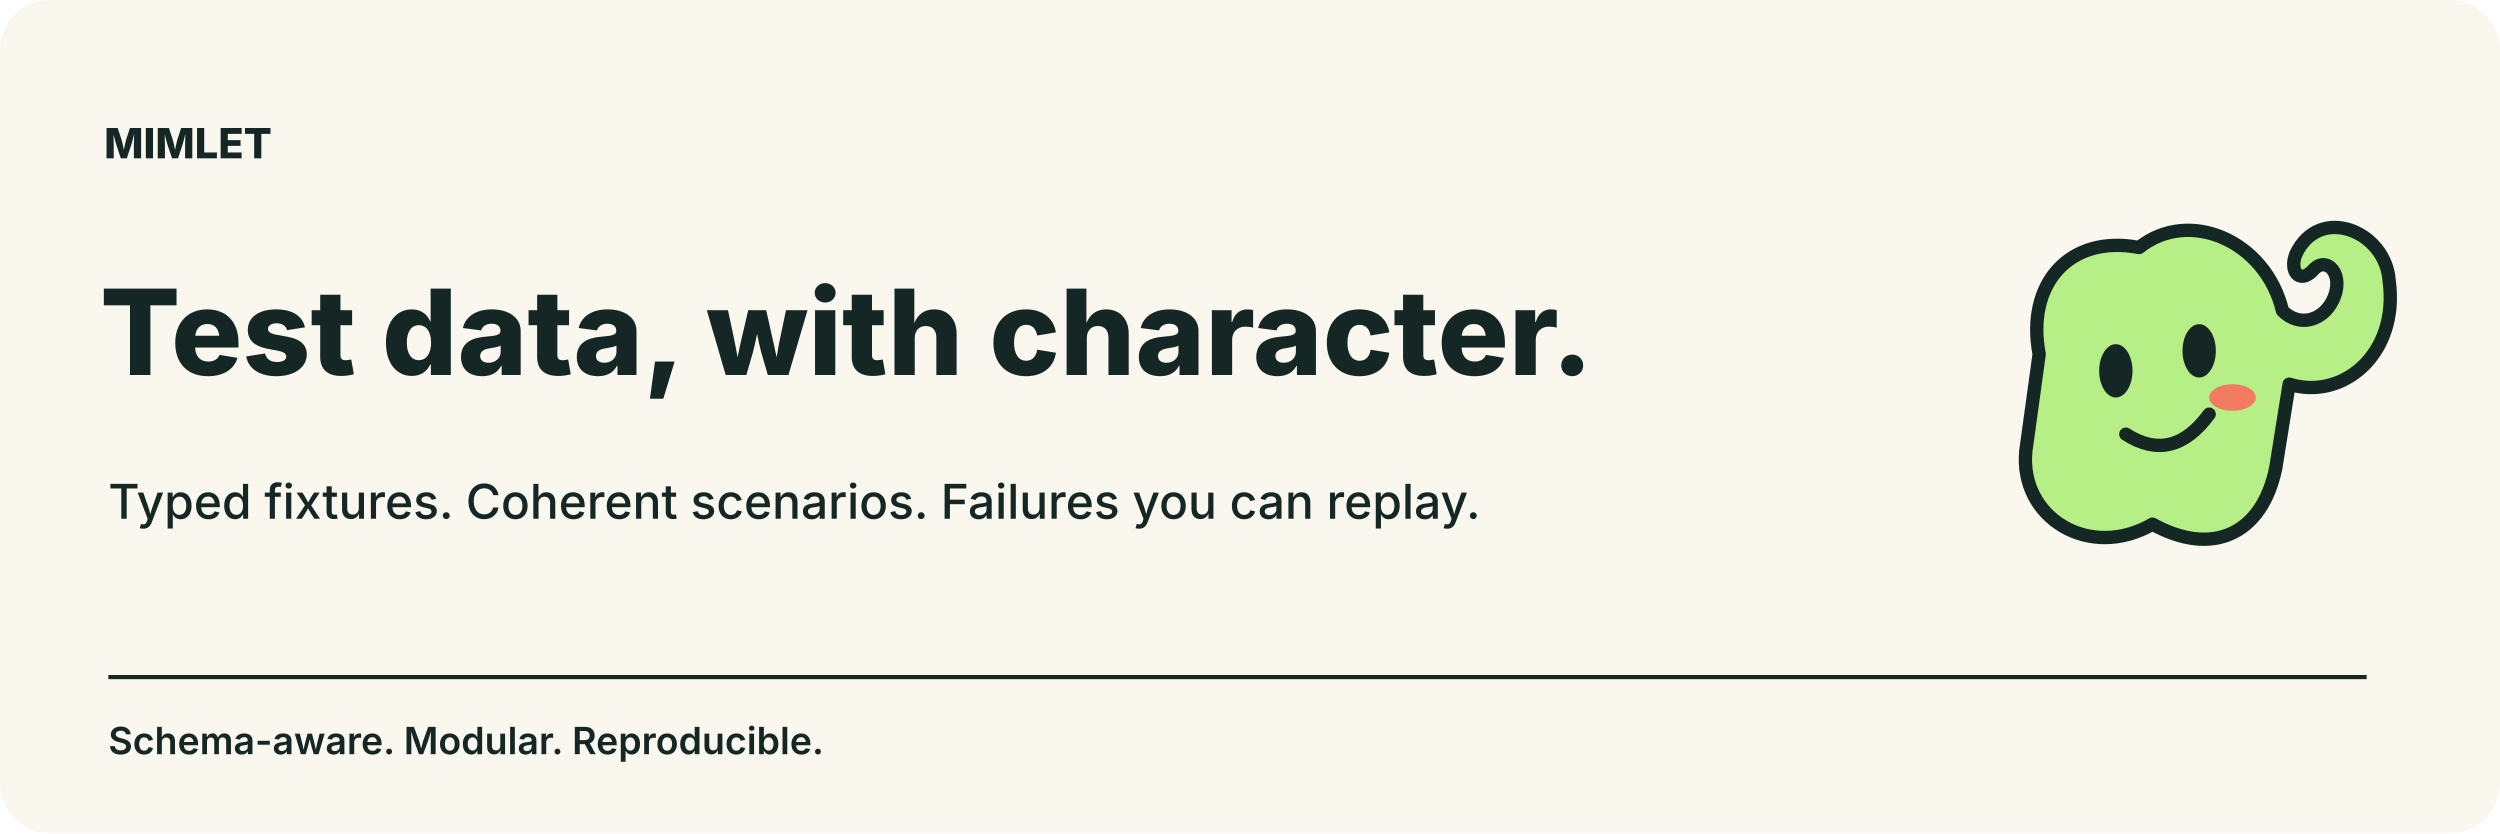
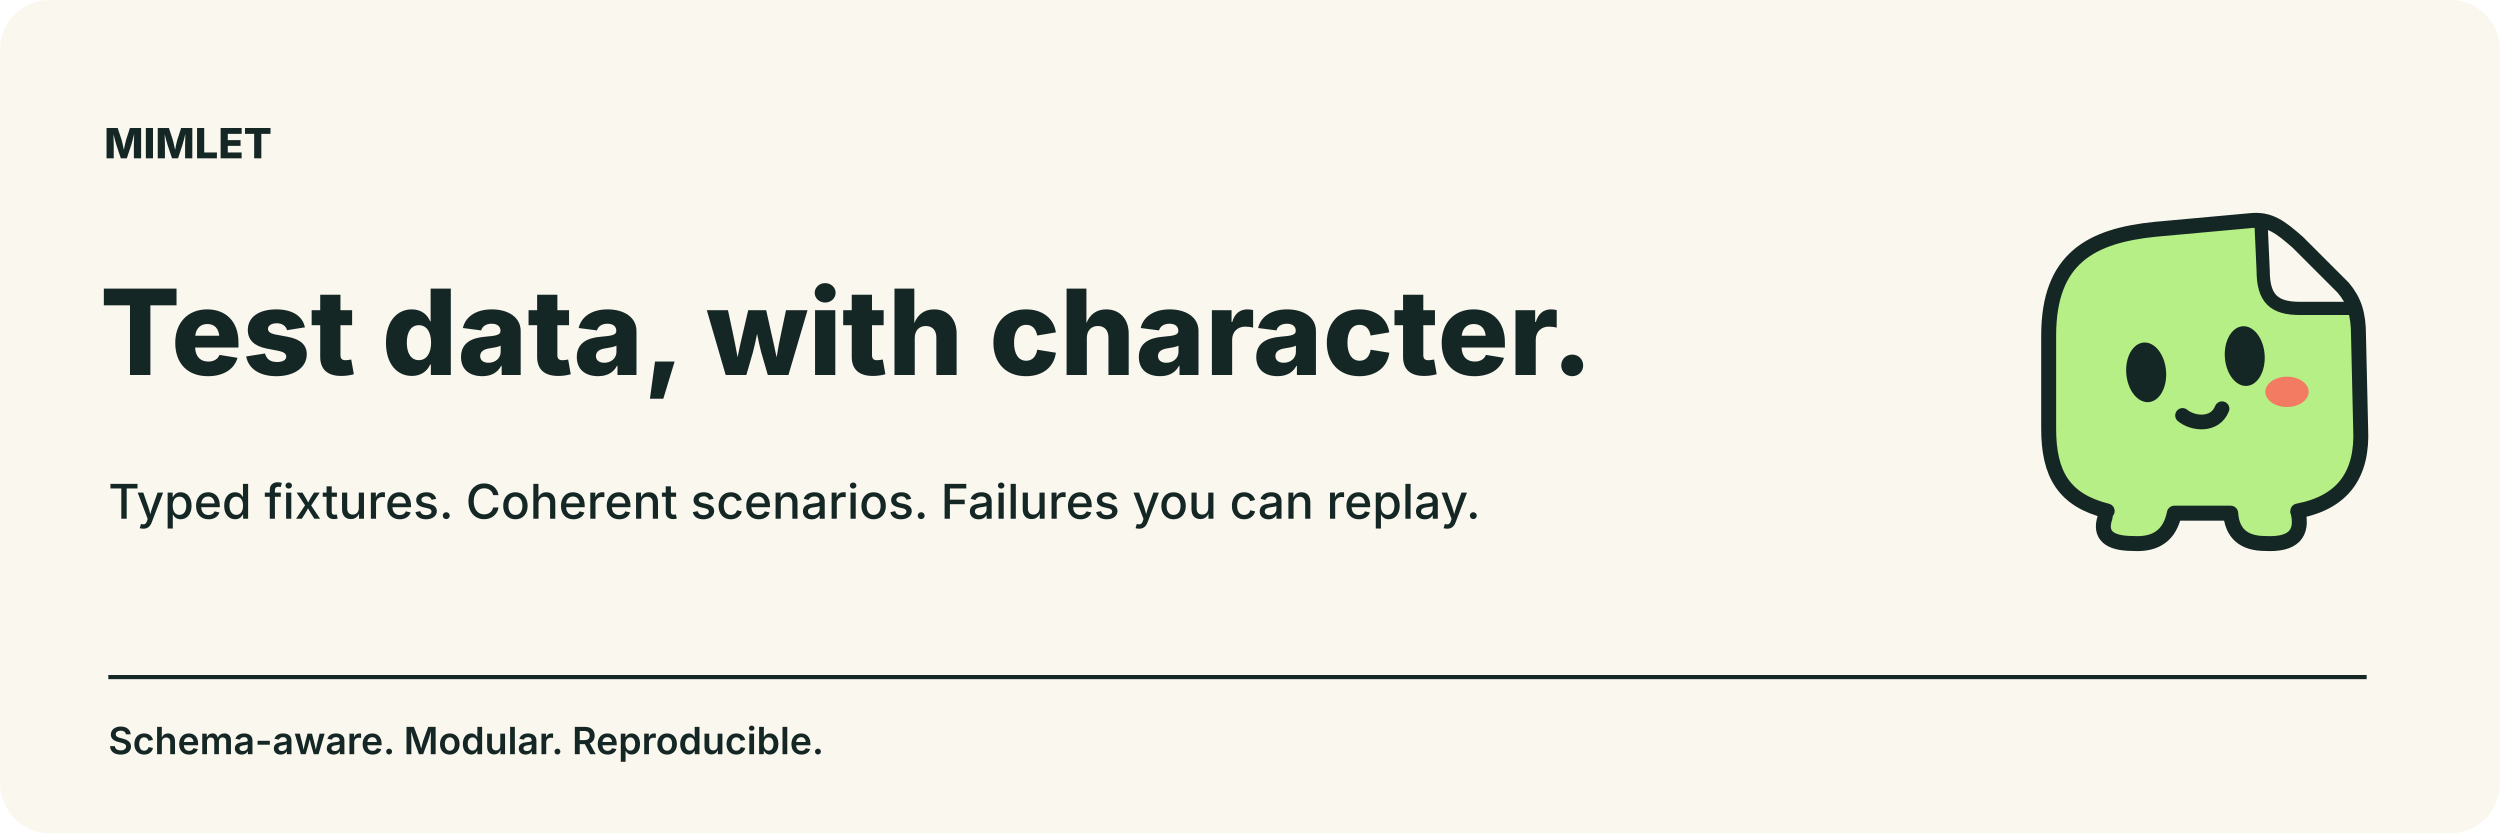
<svg xmlns="http://www.w3.org/2000/svg" viewBox="0 0 1200 400" role="img" aria-labelledby="title desc">
  <rect width="1200" height="400" rx="24" fill="#faf7ee" />
  <text x="50" y="76" fill="#152725" font-size="20" font-family="system-ui, -apple-system, Segoe UI, sans-serif" font-weight="800">MIMLET</text>
  <text x="48" y="180" fill="#152725" font-size="57" font-family="system-ui, -apple-system, Segoe UI, sans-serif" font-weight="800">Test data, with character.</text>
  <text x="52" y="249" fill="#152725" font-size="23" font-family="system-ui, -apple-system, Segoe UI, sans-serif" font-weight="450">Typed fixtures. Coherent scenarios. Failures you can replay.</text>
  <g transform="translate(934 90) scale(1.6)">
-     <path d="M28 50C24 29 37 14 58 18C73 6 96 16 101 37C106 42 113 40 116 34C120 26 114 20 110 25C106 29 103 25 105 20C112 5 132 13 133 28C136 50 119 64 103 59L99 84C95 104 80 111 62 101C43 112 22 99 24 79Z" fill="#b6ef86" stroke="#152725" stroke-width="4" stroke-linejoin="round" />
-     <ellipse cx="51" cy="55" rx="5" ry="8" fill="#152725" />
-     <ellipse cx="76" cy="49" rx="5" ry="8" fill="#152725" />
-     <path d="M54 74Q68 83 79 68" fill="none" stroke="#152725" stroke-width="4" stroke-linecap="round" />
-     <ellipse cx="86" cy="63" rx="7" ry="4" fill="#f27b62" />
+     <g transform="translate(-1 -18) scale(.65)">
+       <g transform="translate(120 183) rotate(0) scale(1 1) translate(-120 -183) translate(0 0)">
+         <g fill="#b6ef86">
+           <path d="M76 172H107V181H76ZM134 172H163V181H134Z" />
+         </g>
+         <g fill="#b6ef86" stroke="#152725" stroke-width="6.9" stroke-linecap="round" stroke-linejoin="round">
+           <path d="M76 173L75 180Q71 192 88 192Q104 193 107 178" />
+           <path d="M133 178Q134 192 149 192Q168 193 164 177" />
+         </g>
+         <g>
+           <path fill="#b6ef86" d="M49 96C49 60 69 50 98 47L142 43C151 42 156 46 164 53L185 74C190 80 192 86 192 96L193 139C194 160 185 173 164 177L133 178L107 178L76 177C56 172 49 160 49 139Z" />
+         </g>
+         <g>
+           <path d="M147 43.8C153 43.8 157 46.9 164 53L185 74Q189 78.8 190.5 83.5L165 83.5C153 83.5 148 79 148 66Z" fill="#faf7ee" />
+           <path d="M147 44L148 66C148 79 153 83.5 165 83.5H190.5" fill="none" stroke="#152725" stroke-width="6.1" stroke-linecap="round" stroke-linejoin="round" />
+         </g>
+         <g>
+           <path d="M76 177C56 172 49 160 49 139V96C49 60 69 50 98 47L142 43C151 42 156 46 164 53L185 74C190 80 192 86 192 96L193 139C194 160 185 173 164 177M133 178H107" fill="none" stroke="#152725" stroke-width="6.9" stroke-linecap="round" stroke-linejoin="round" />
+         </g>
+         <g transform="translate(0 0) scale(1 1)">
+           <g fill="#152725" transform="translate(0 0)">
+             <ellipse cx="94" cy="113" rx="9.2" ry="13.8" transform="rotate(-5 94 113)" />
+             <ellipse cx="139.5" cy="105.5" rx="9.2" ry="13.8" transform="rotate(-4 139.5 105.5)" />
+           </g>
+         </g>
+         <g>
+           <ellipse cx="159" cy="122" rx="10" ry="7" fill="#f27b62" />
+         </g>
+         <g stroke="#152725" stroke-width="5.5" stroke-linecap="round" stroke-linejoin="round">
+           <path d="M110.8 132.9C115.5 136.8 125.7 138 129 129.8" fill="none" stroke-width="6.8" />
+         </g>
+       </g>
+     </g>
  </g>
  <path d="M52 325H1136" stroke="#152725" stroke-width="2" />
  <text x="52" y="362" fill="#152725" font-size="18" font-family="system-ui, -apple-system, Segoe UI, sans-serif" font-weight="600">Schema-aware. Modular. Reproducible.</text>
</svg>
